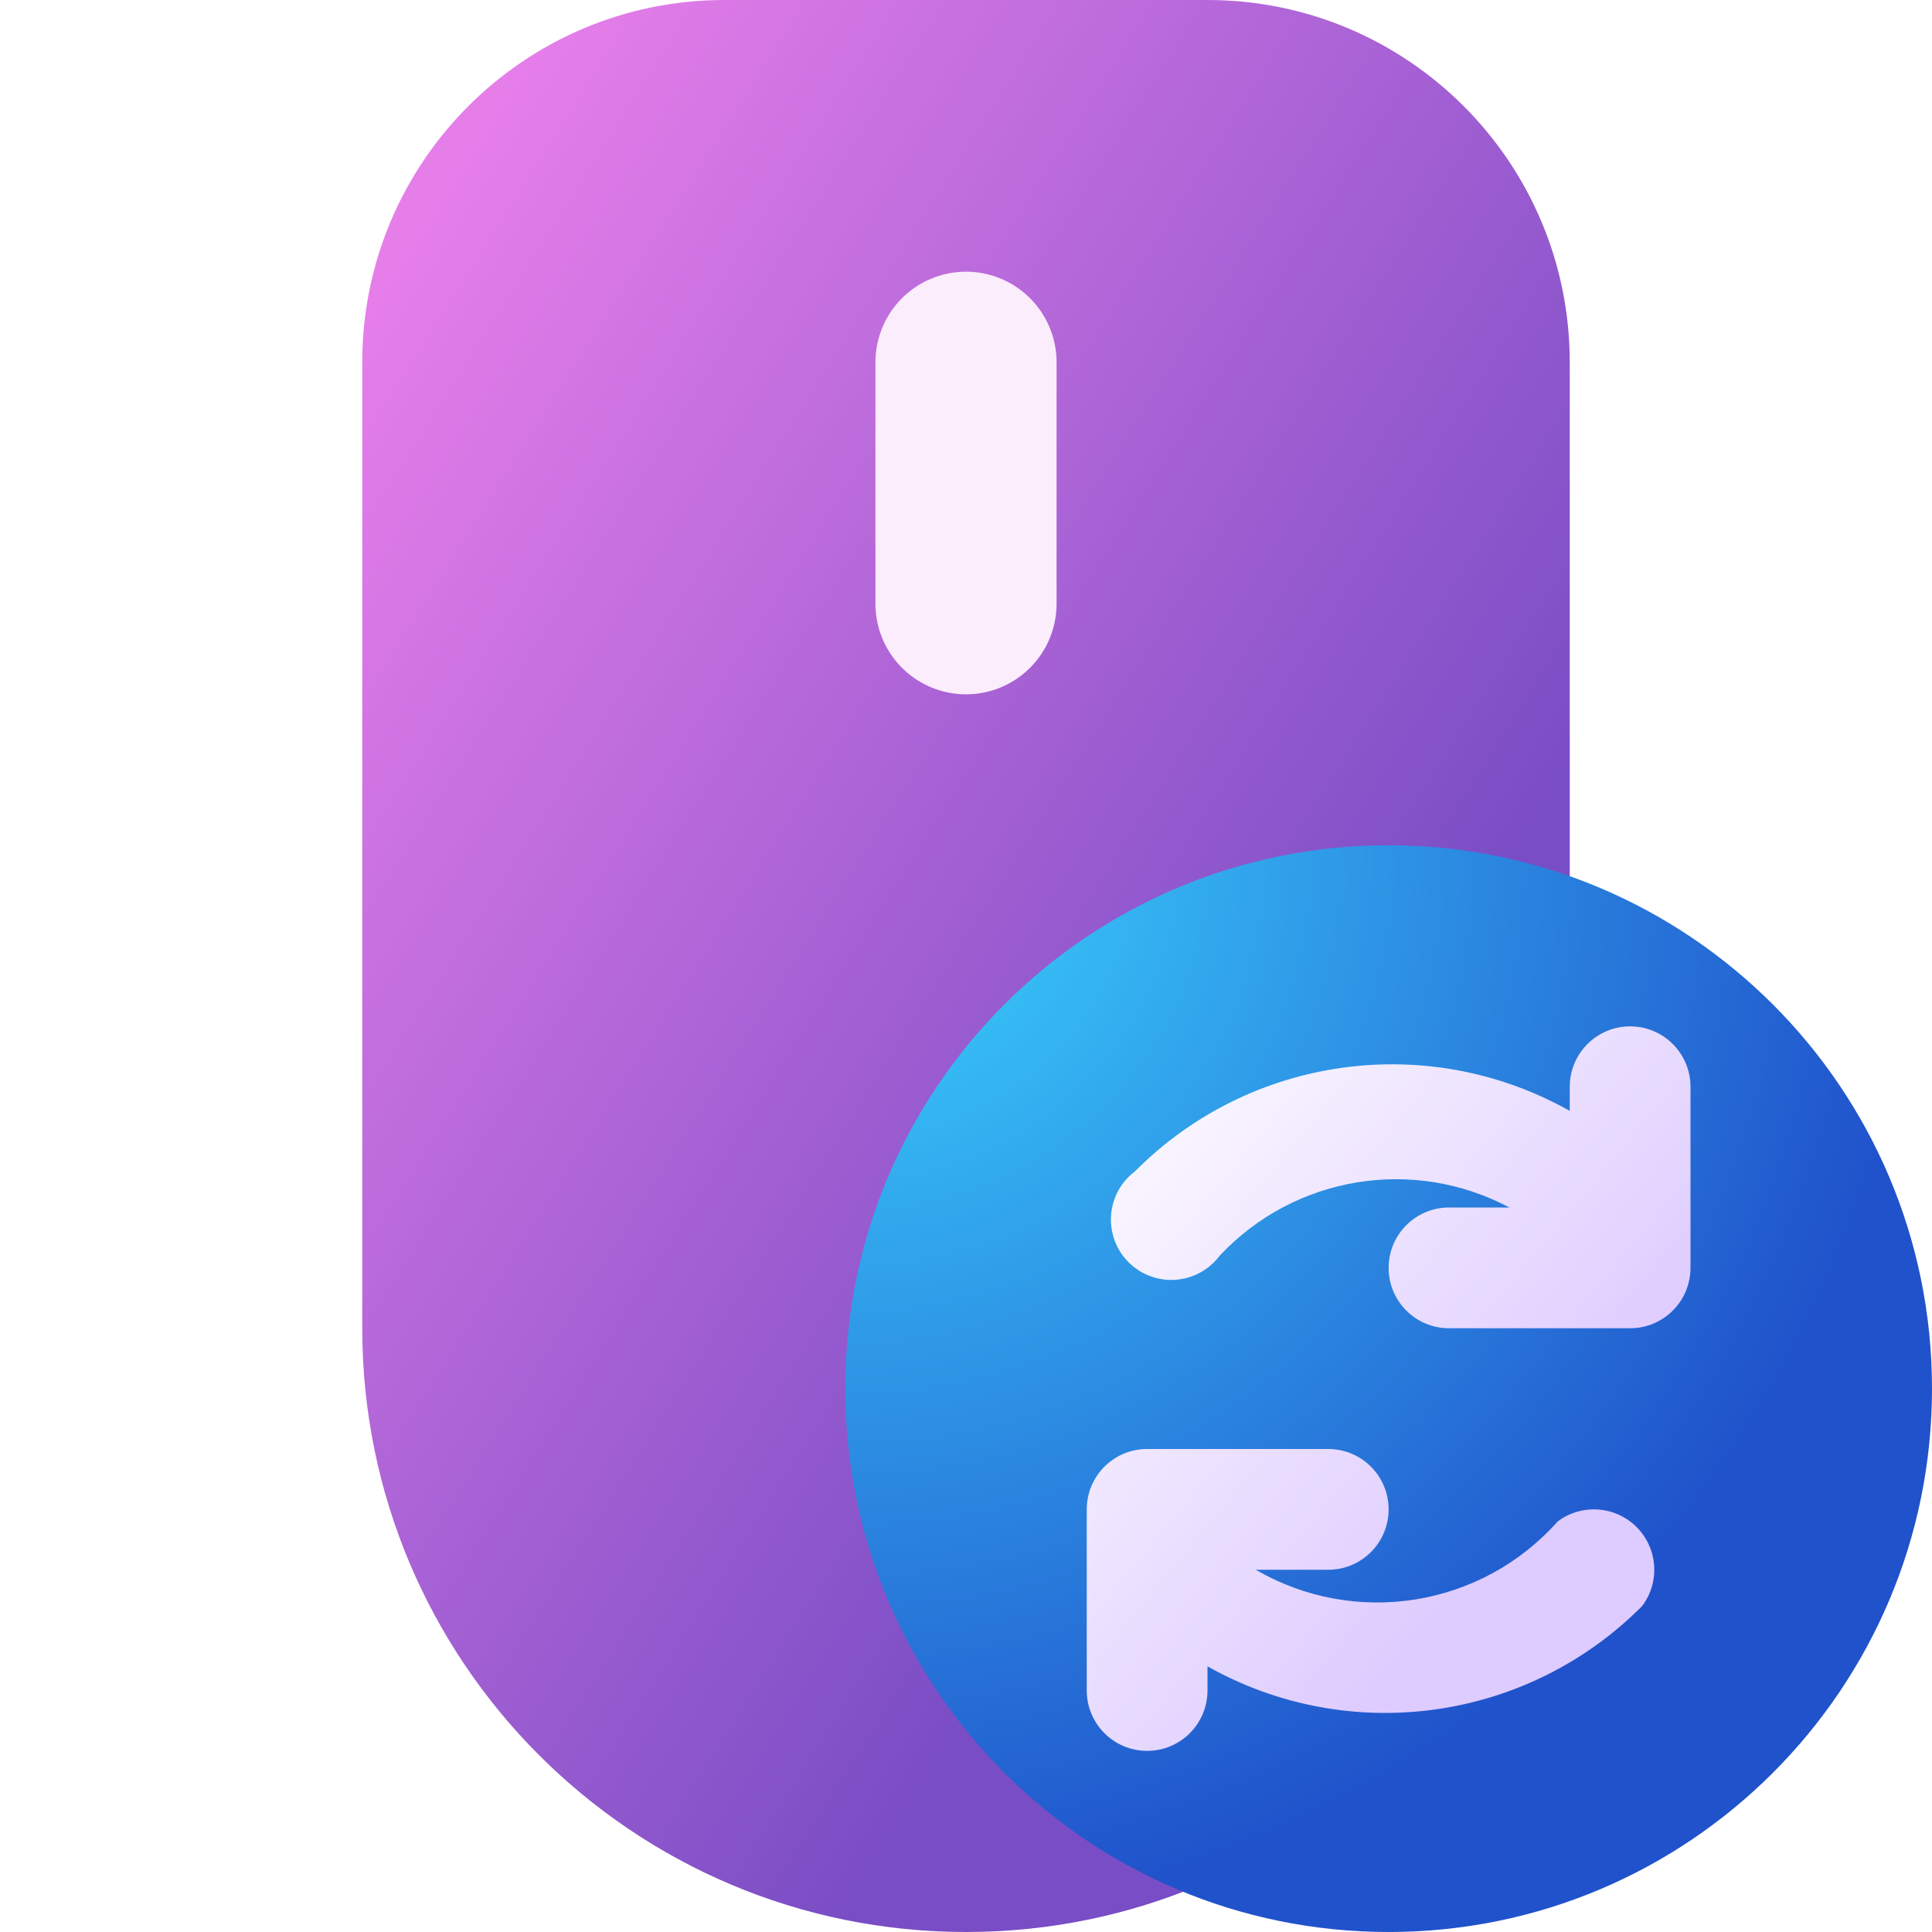
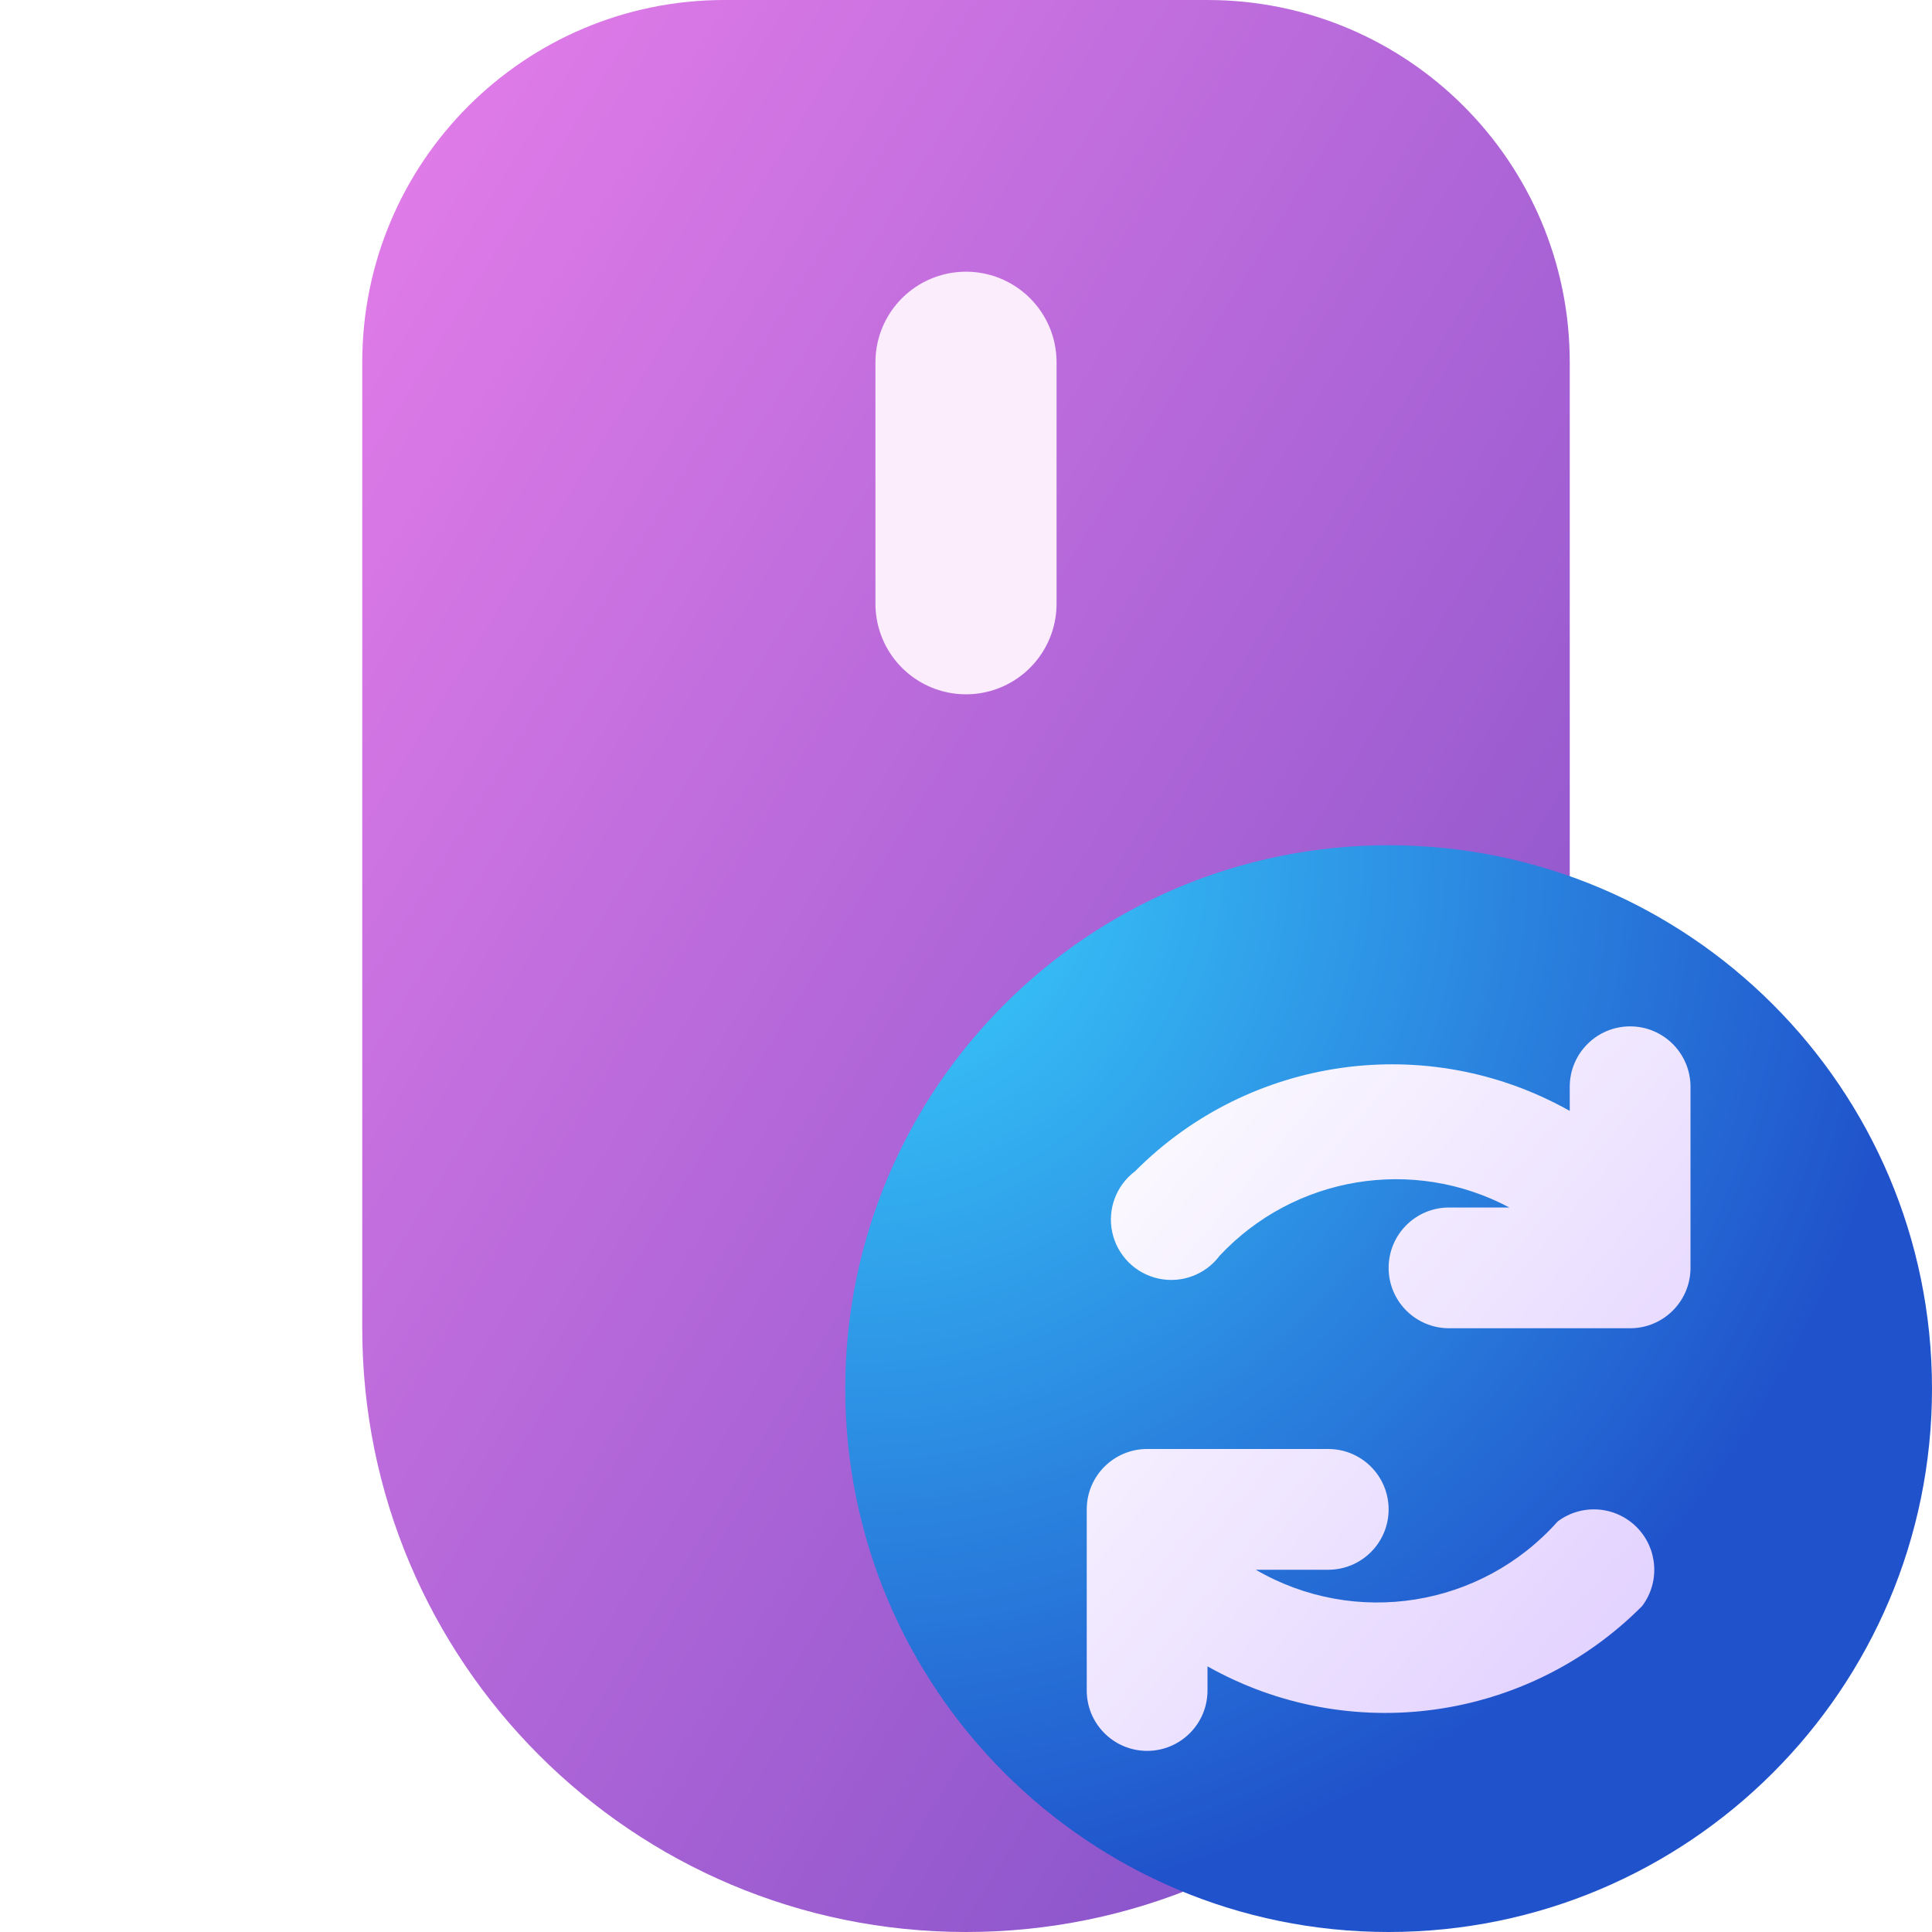
<svg xmlns="http://www.w3.org/2000/svg" width="16" height="16">
  <defs>
-     <linearGradient id="a" gradientTransform="rotate(45)">
-       <stop offset="10%" stop-color="#e67eea" />
-       <stop offset="100%" stop-color="#794dc5" />
+     <linearGradient id="a" x1="0" y1="0" x2="1" y2="1">
+       <stop stop-color="#e67eea" />
+       <stop offset="1" stop-color="#794dc5" />
    </linearGradient>
-     <linearGradient id="c" gradientTransform="rotate(45)">
-       <stop offset="0%" stop-color="#fff" />
-       <stop offset="100%" stop-color="#decbff" />
+     <linearGradient id="c" x1="0" y1="0" x2="1" y2="1">
+       <stop stop-color="#fff" />
+       <stop offset="1" stop-color="#decbff" />
    </linearGradient>
-     <radialGradient id="b" cx="0%" cy="0%" r="100%">
-       <stop offset="0%" stop-color="#3bd5ff" />
-       <stop offset="100%" stop-color="#2052cb" />
+     <radialGradient id="b" cx="0" cy="0" r="1">
+       <stop stop-color="#3bd5ff" />
+       <stop offset="1" stop-color="#2052cb" />
    </radialGradient>
  </defs>
  <path fill="url(#a)" d="M10 0a3 3 0 0 1 3 3v8a5 5 0 1 1-10 0V3a3 3 0 0 1 3-3h4Z" />
  <circle cx="11.5" cy="11.5" r="4.5" fill="url(#b)" />
  <line x1="8" x2="8" y1="3" y2="5" stroke="#fbedfc" stroke-linecap="round" stroke-width="1.5" />
  <path fill="url(#c)" d="M14 9a.5.5 0 0 0-1 0v.2a3 3 0 0 0-3.6.5.5.5 0 1 0 .7.7 2 2 0 0 1 2.4-.4H12a.5.5 0 0 0 0 1h1.5a.5.5 0 0 0 .5-.5Zm-4.5 3a.5.5 0 0 0-.5.5V14a.5.5 0 0 0 1 0v-.2a3 3 0 0 0 3.6-.5.5.5 0 0 0-.7-.7 2 2 0 0 1-2.5.4h.6a.5.5 0 0 0 0-1Z" />
</svg>
